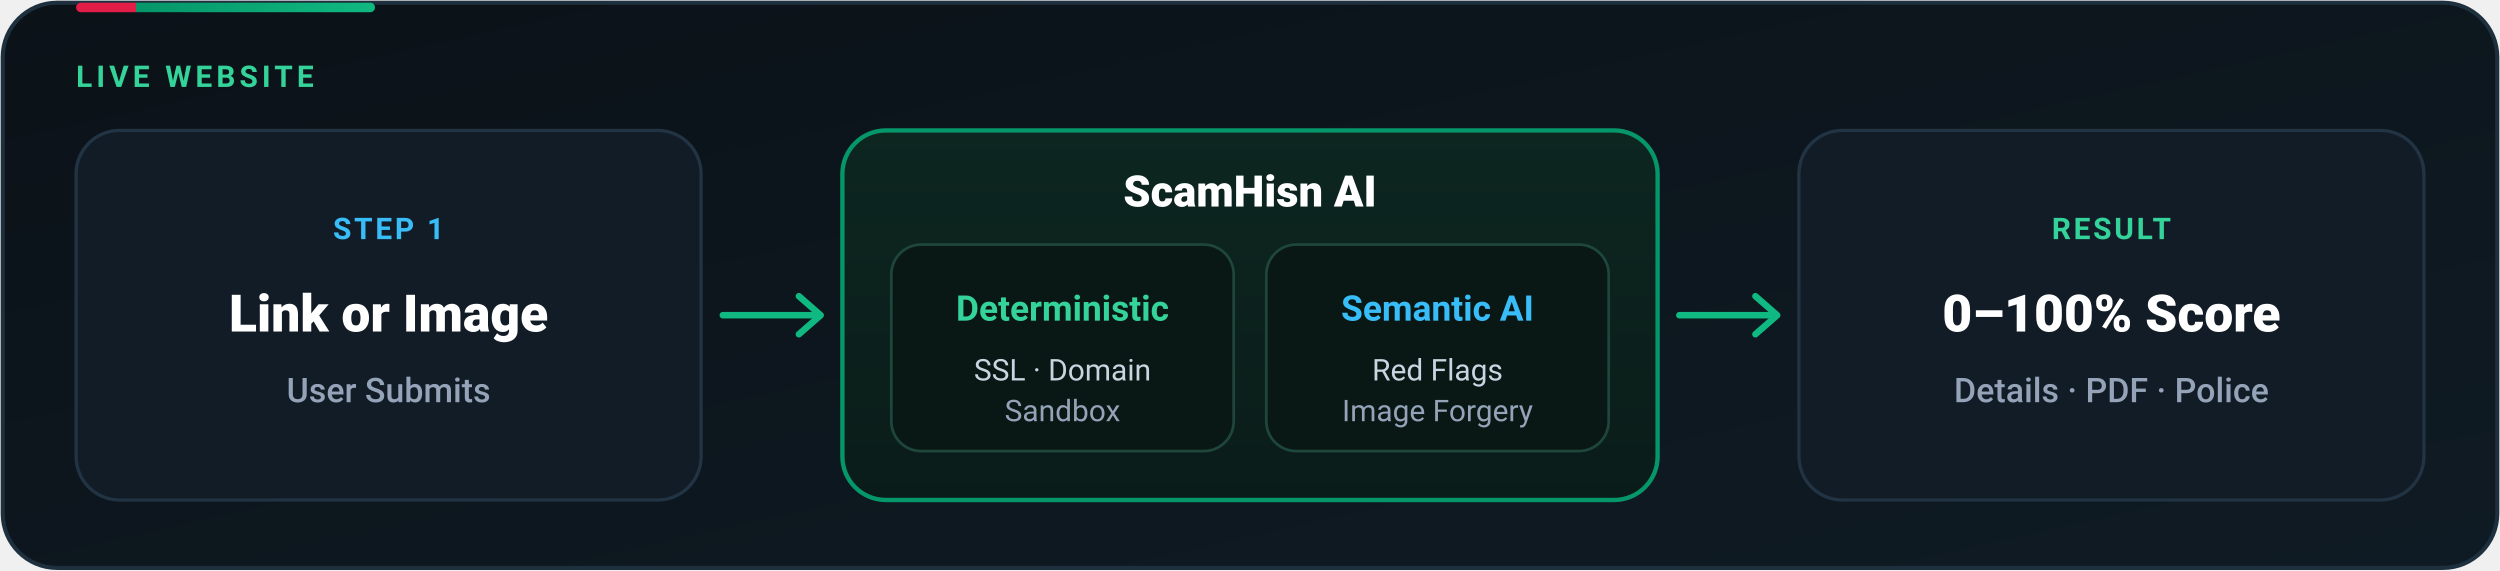
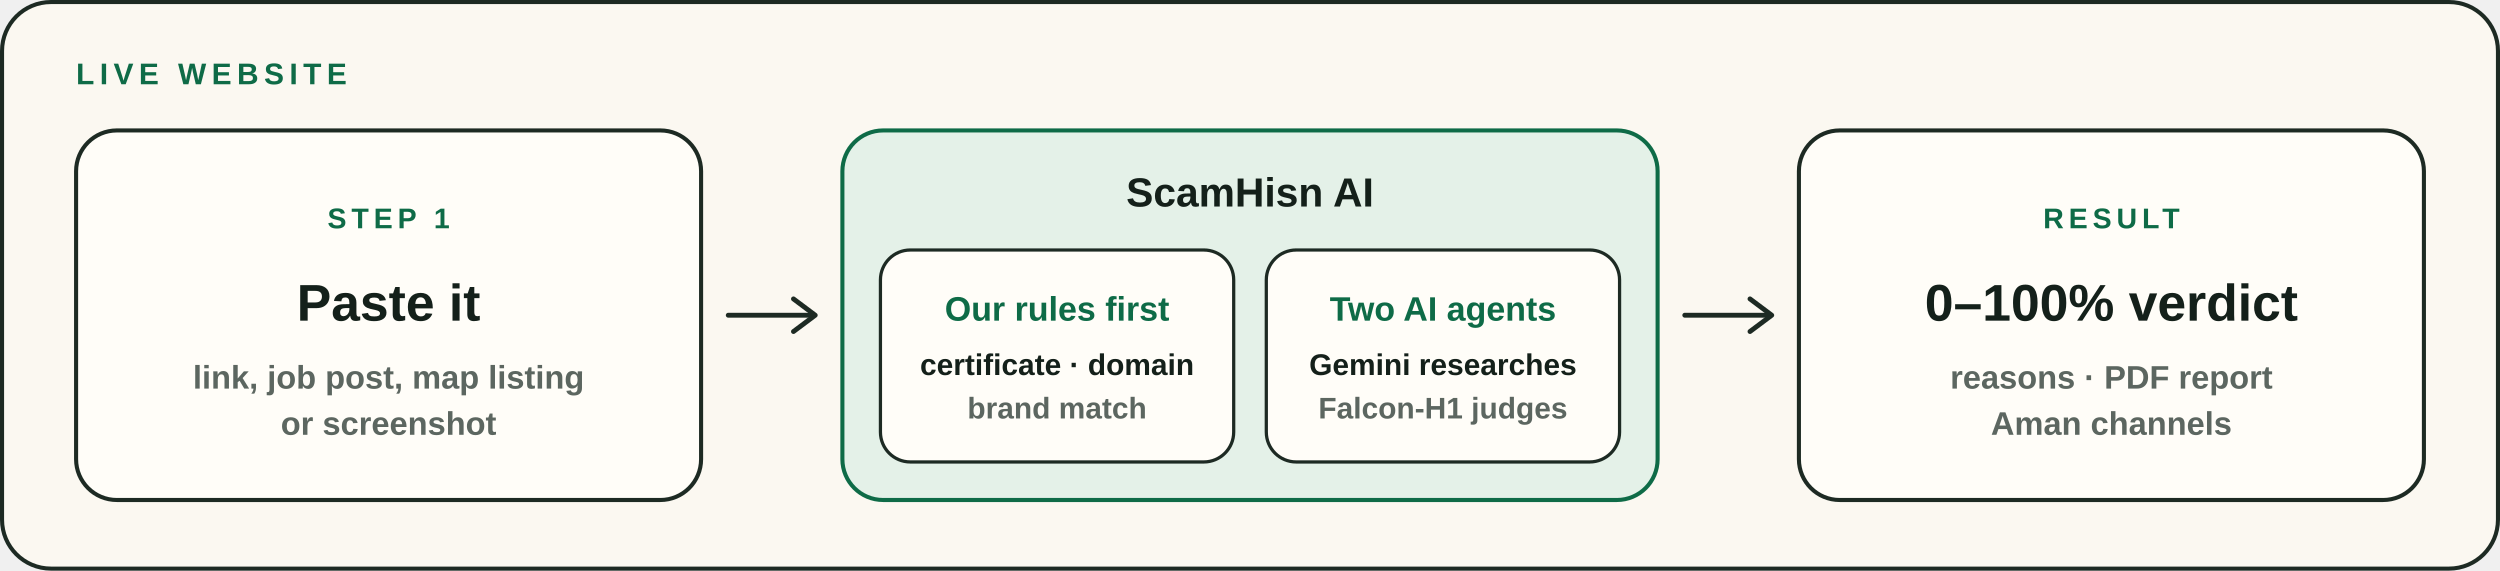
- <svg xmlns="http://www.w3.org/2000/svg" viewBox="0 0 920 210" width="920" height="210" role="img" aria-label="Live Website Flow">
-   <defs>
-     <linearGradient id="bg1" x1="0" y1="0" x2="1" y2="1">
-       <stop offset="0%" stop-color="#0b1218" />
-       <stop offset="100%" stop-color="#0f1b24" />
-     </linearGradient>
-     <linearGradient id="mid1" x1="0" y1="0" x2="0" y2="1">
-       <stop offset="0%" stop-color="#0d2620" />
-       <stop offset="100%" stop-color="#0a1c19" />
-     </linearGradient>
-     <linearGradient id="bar1" x1="0" y1="0" x2="1" y2="0">
-       <stop offset="0%" stop-color="#e11d48" />
-       <stop offset="20%" stop-color="#e11d48" />
-       <stop offset="20%" stop-color="#059669" />
-       <stop offset="100%" stop-color="#10b981" />
-     </linearGradient>
-   </defs>
-   <rect x="1" y="1" width="918" height="208" rx="20" fill="url(#bg1)" stroke="#1e303e" stroke-width="1.5" />
-   <rect x="28" y="1" width="110" height="3.5" rx="1.75" fill="url(#bar1)" />
-   <text x="28" y="32" fill="#34d399" font-family="-apple-system, BlinkMacSystemFont, 'Segoe UI', Roboto, sans-serif" font-size="11" font-weight="700" letter-spacing="1.5">LIVE WEBSITE</text>
-   <rect x="28" y="48" width="230" height="136" rx="16" fill="#111c26" stroke="#223444" stroke-width="1.2" />
-   <text x="143" y="88" text-anchor="middle" fill="#38bdf8" font-family="-apple-system, BlinkMacSystemFont, 'Segoe UI', Roboto, sans-serif" font-size="11" font-weight="700" letter-spacing="1">STEP 1</text>
-   <text x="143" y="122" text-anchor="middle" fill="#ffffff" font-family="-apple-system, BlinkMacSystemFont, 'Segoe UI', Roboto, sans-serif" font-size="19" font-weight="800">Link or Image</text>
-   <text x="143" y="148" text-anchor="middle" fill="#94a3b8" font-family="-apple-system, BlinkMacSystemFont, 'Segoe UI', Roboto, sans-serif" font-size="12.5" font-weight="500">User Submits</text>
-   <line x1="266" y1="116" x2="300" y2="116" stroke="#10b981" stroke-width="2.4" stroke-linecap="round" />
-   <polyline points="294,109 302,116 294,123" fill="none" stroke="#10b981" stroke-width="2.4" stroke-linecap="round" stroke-linejoin="round" />
-   <rect x="310" y="48" width="300" height="136" rx="16" fill="url(#mid1)" stroke="#059669" stroke-width="1.6" />
-   <text x="460" y="76" text-anchor="middle" fill="#ffffff" font-family="-apple-system, BlinkMacSystemFont, 'Segoe UI', Roboto, sans-serif" font-size="16" font-weight="800">ScamHisn AI</text>
-   <rect x="328" y="90" width="126" height="76" rx="11" fill="#091815" stroke="#1e463b" stroke-width="1" />
-   <text x="391" y="118" text-anchor="middle" fill="#34d399" font-family="-apple-system, BlinkMacSystemFont, 'Segoe UI', Roboto, sans-serif" font-size="13" font-weight="700">Deterministic</text>
-   <text x="391" y="140" text-anchor="middle" fill="#cbd5e1" font-family="-apple-system, BlinkMacSystemFont, 'Segoe UI', Roboto, sans-serif" font-size="11">SSL · Domain</text>
-   <text x="391" y="155" text-anchor="middle" fill="#94a3b8" font-family="-apple-system, BlinkMacSystemFont, 'Segoe UI', Roboto, sans-serif" font-size="11">Sandbox</text>
-   <rect x="466" y="90" width="126" height="76" rx="11" fill="#091815" stroke="#1e463b" stroke-width="1" />
-   <text x="529" y="118" text-anchor="middle" fill="#38bdf8" font-family="-apple-system, BlinkMacSystemFont, 'Segoe UI', Roboto, sans-serif" font-size="13" font-weight="700">Semantic AI</text>
-   <text x="529" y="140" text-anchor="middle" fill="#cbd5e1" font-family="-apple-system, BlinkMacSystemFont, 'Segoe UI', Roboto, sans-serif" font-size="11">Red Flags</text>
-   <text x="529" y="155" text-anchor="middle" fill="#94a3b8" font-family="-apple-system, BlinkMacSystemFont, 'Segoe UI', Roboto, sans-serif" font-size="11">Image Forgery</text>
-   <line x1="618" y1="116" x2="652" y2="116" stroke="#10b981" stroke-width="2.4" stroke-linecap="round" />
-   <polyline points="646,109 654,116 646,123" fill="none" stroke="#10b981" stroke-width="2.4" stroke-linecap="round" stroke-linejoin="round" />
-   <rect x="662" y="48" width="230" height="136" rx="16" fill="#111c26" stroke="#223444" stroke-width="1.2" />
-   <text x="777" y="88" text-anchor="middle" fill="#34d399" font-family="-apple-system, BlinkMacSystemFont, 'Segoe UI', Roboto, sans-serif" font-size="11" font-weight="700" letter-spacing="1">RESULT</text>
-   <text x="777" y="122" text-anchor="middle" fill="#ffffff" font-family="-apple-system, BlinkMacSystemFont, 'Segoe UI', Roboto, sans-serif" font-size="19" font-weight="800">0–100% Score</text>
-   <text x="777" y="148" text-anchor="middle" fill="#94a3b8" font-family="-apple-system, BlinkMacSystemFont, 'Segoe UI', Roboto, sans-serif" font-size="12.5" font-weight="500">Details · PDF · Police</text>
+ <svg xmlns="http://www.w3.org/2000/svg" width="920" height="210" viewBox="0 0 920 210" fill="none">
+   <rect x="0.75" y="0.75" width="918.5" height="208.5" rx="18" fill="#FBF8F1" stroke="#1D2A23" stroke-width="1.5" />
+   <text x="28" y="31" fill="#0E6B47" font-family="Nunito, 'Segoe UI', system-ui, -apple-system, 'Helvetica Neue', Arial, sans-serif" font-size="11" font-weight="800" letter-spacing="2">LIVE WEBSITE</text>
+   <rect x="28" y="48" width="230" height="136" rx="15" fill="#FFFDF8" stroke="#1D2A23" stroke-width="1.5" />
+   <text x="143" y="84" text-anchor="middle" fill="#0E6B47" font-family="Nunito, 'Segoe UI', system-ui, -apple-system, 'Helvetica Neue', Arial, sans-serif" font-size="10.5" font-weight="800" letter-spacing="1.8">STEP 1</text>
+   <text x="143" y="118" text-anchor="middle" fill="#14201A" font-family="Nunito, 'Segoe UI', system-ui, -apple-system, 'Helvetica Neue', Arial, sans-serif" font-size="19" font-weight="800">Paste it</text>
+   <text x="143" y="143" text-anchor="middle" fill="#5C6660" font-family="Nunito, 'Segoe UI', system-ui, -apple-system, 'Helvetica Neue', Arial, sans-serif" font-size="12" font-weight="600">link, job post, map listing</text>
+   <text x="143" y="160" text-anchor="middle" fill="#5C6660" font-family="Nunito, 'Segoe UI', system-ui, -apple-system, 'Helvetica Neue', Arial, sans-serif" font-size="12" font-weight="600">or screenshot</text>
+   <path d="M268 116H298" stroke="#1D2A23" stroke-width="1.8" stroke-linecap="round" />
+   <path d="M292 110L300 116L292 122" stroke="#1D2A23" stroke-width="1.8" stroke-linecap="round" stroke-linejoin="round" />
+   <rect x="310" y="48" width="300" height="136" rx="15" fill="#E4F1E8" stroke="#0E6B47" stroke-width="1.5" />
+   <text x="460" y="76" text-anchor="middle" fill="#14201A" font-family="Nunito, 'Segoe UI', system-ui, -apple-system, 'Helvetica Neue', Arial, sans-serif" font-size="15" font-weight="800">ScamHisn AI</text>
+   <rect x="324" y="92" width="130" height="78" rx="11" fill="#FFFDF8" stroke="#1D2A23" stroke-width="1.2" />
+   <text x="389" y="118" text-anchor="middle" fill="#0E6B47" font-family="Nunito, 'Segoe UI', system-ui, -apple-system, 'Helvetica Neue', Arial, sans-serif" font-size="12.5" font-weight="800">Our rules first</text>
+   <text x="389" y="138" text-anchor="middle" fill="#14201A" font-family="Nunito, 'Segoe UI', system-ui, -apple-system, 'Helvetica Neue', Arial, sans-serif" font-size="11" font-weight="600">certificate · domain</text>
+   <text x="389" y="154" text-anchor="middle" fill="#5C6660" font-family="Nunito, 'Segoe UI', system-ui, -apple-system, 'Helvetica Neue', Arial, sans-serif" font-size="11" font-weight="600">brand match</text>
+   <rect x="466" y="92" width="130" height="78" rx="11" fill="#FFFDF8" stroke="#1D2A23" stroke-width="1.2" />
+   <text x="531" y="118" text-anchor="middle" fill="#0E6B47" font-family="Nunito, 'Segoe UI', system-ui, -apple-system, 'Helvetica Neue', Arial, sans-serif" font-size="12.5" font-weight="800">Two AI agents</text>
+   <text x="531" y="138" text-anchor="middle" fill="#14201A" font-family="Nunito, 'Segoe UI', system-ui, -apple-system, 'Helvetica Neue', Arial, sans-serif" font-size="11" font-weight="600">Gemini researches</text>
+   <text x="531" y="154" text-anchor="middle" fill="#5C6660" font-family="Nunito, 'Segoe UI', system-ui, -apple-system, 'Helvetica Neue', Arial, sans-serif" font-size="11" font-weight="600">Falcon-H1 judges</text>
+   <path d="M620 116H650" stroke="#1D2A23" stroke-width="1.8" stroke-linecap="round" />
+   <path d="M644 110L652 116L644 122" stroke="#1D2A23" stroke-width="1.8" stroke-linecap="round" stroke-linejoin="round" />
+   <rect x="662" y="48" width="230" height="136" rx="15" fill="#FFFDF8" stroke="#1D2A23" stroke-width="1.5" />
+   <text x="777" y="84" text-anchor="middle" fill="#0E6B47" font-family="Nunito, 'Segoe UI', system-ui, -apple-system, 'Helvetica Neue', Arial, sans-serif" font-size="10.5" font-weight="800" letter-spacing="1.8">RESULT</text>
+   <text x="777" y="118" text-anchor="middle" fill="#14201A" font-family="Nunito, 'Segoe UI', system-ui, -apple-system, 'Helvetica Neue', Arial, sans-serif" font-size="19" font-weight="800">0–100% verdict</text>
+   <text x="777" y="143" text-anchor="middle" fill="#5C6660" font-family="Nunito, 'Segoe UI', system-ui, -apple-system, 'Helvetica Neue', Arial, sans-serif" font-size="12" font-weight="600">reasons · PDF report</text>
+   <text x="777" y="160" text-anchor="middle" fill="#5C6660" font-family="Nunito, 'Segoe UI', system-ui, -apple-system, 'Helvetica Neue', Arial, sans-serif" font-size="12" font-weight="600">Aman channels</text>
</svg>
